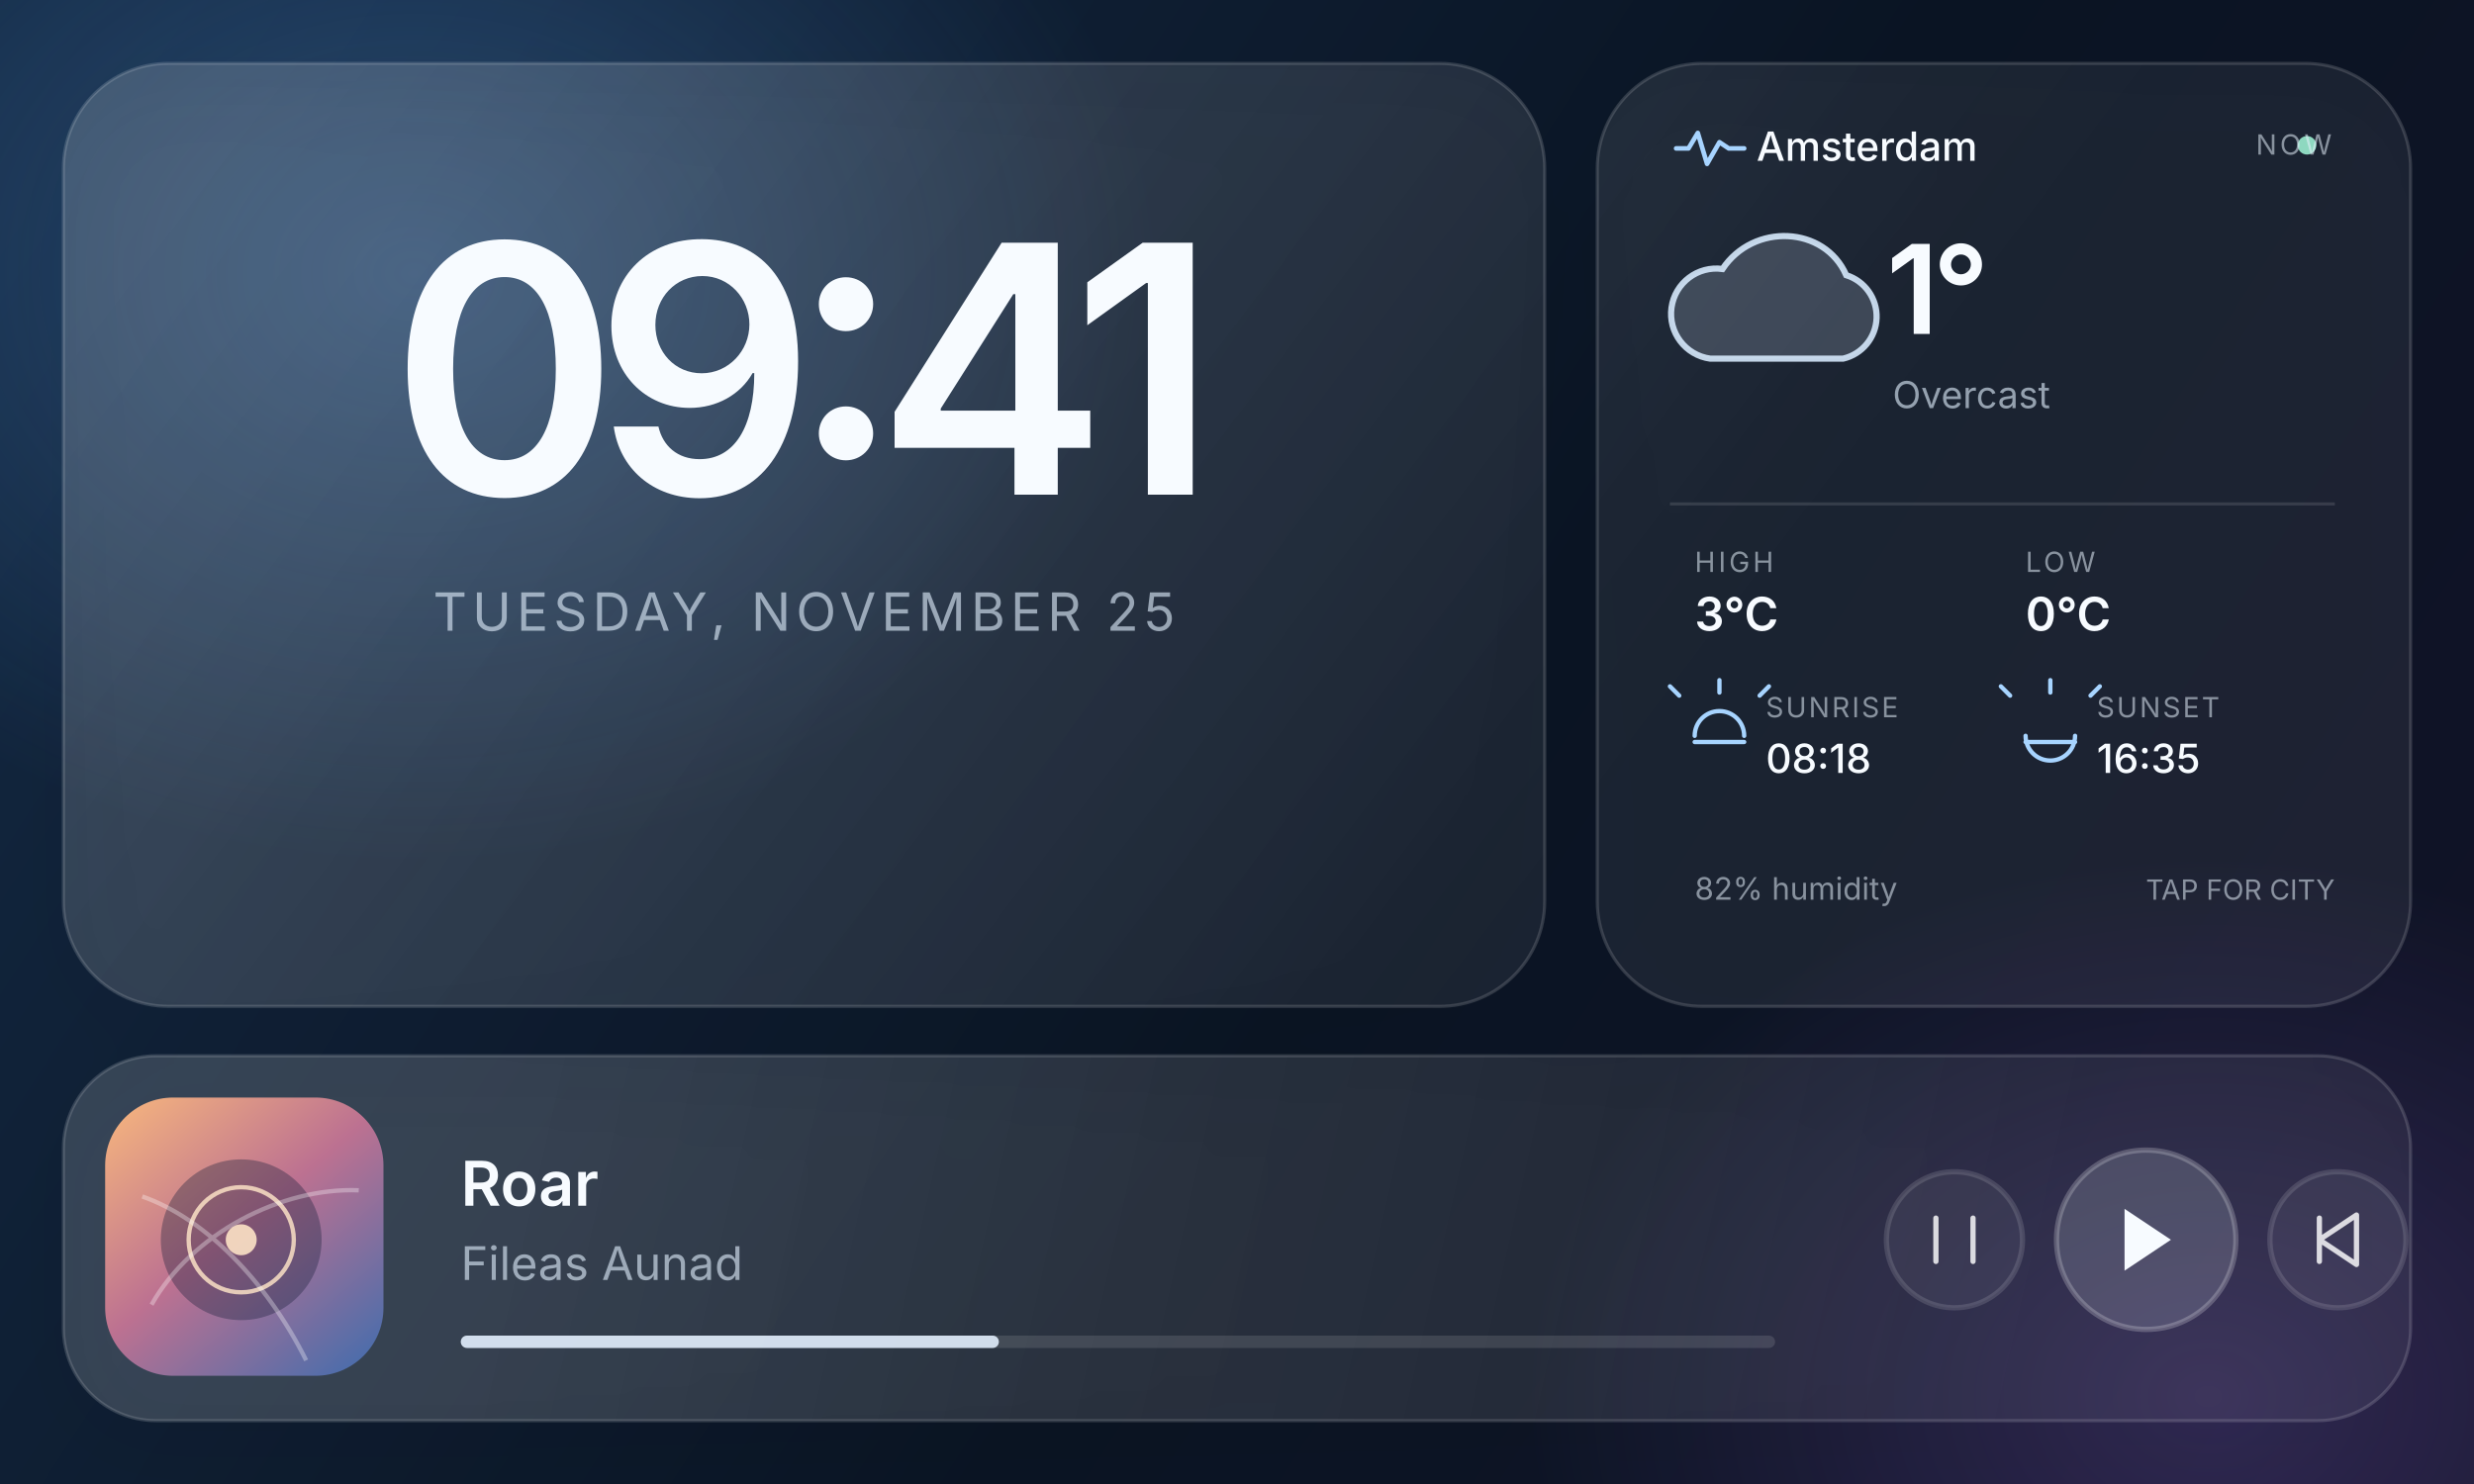
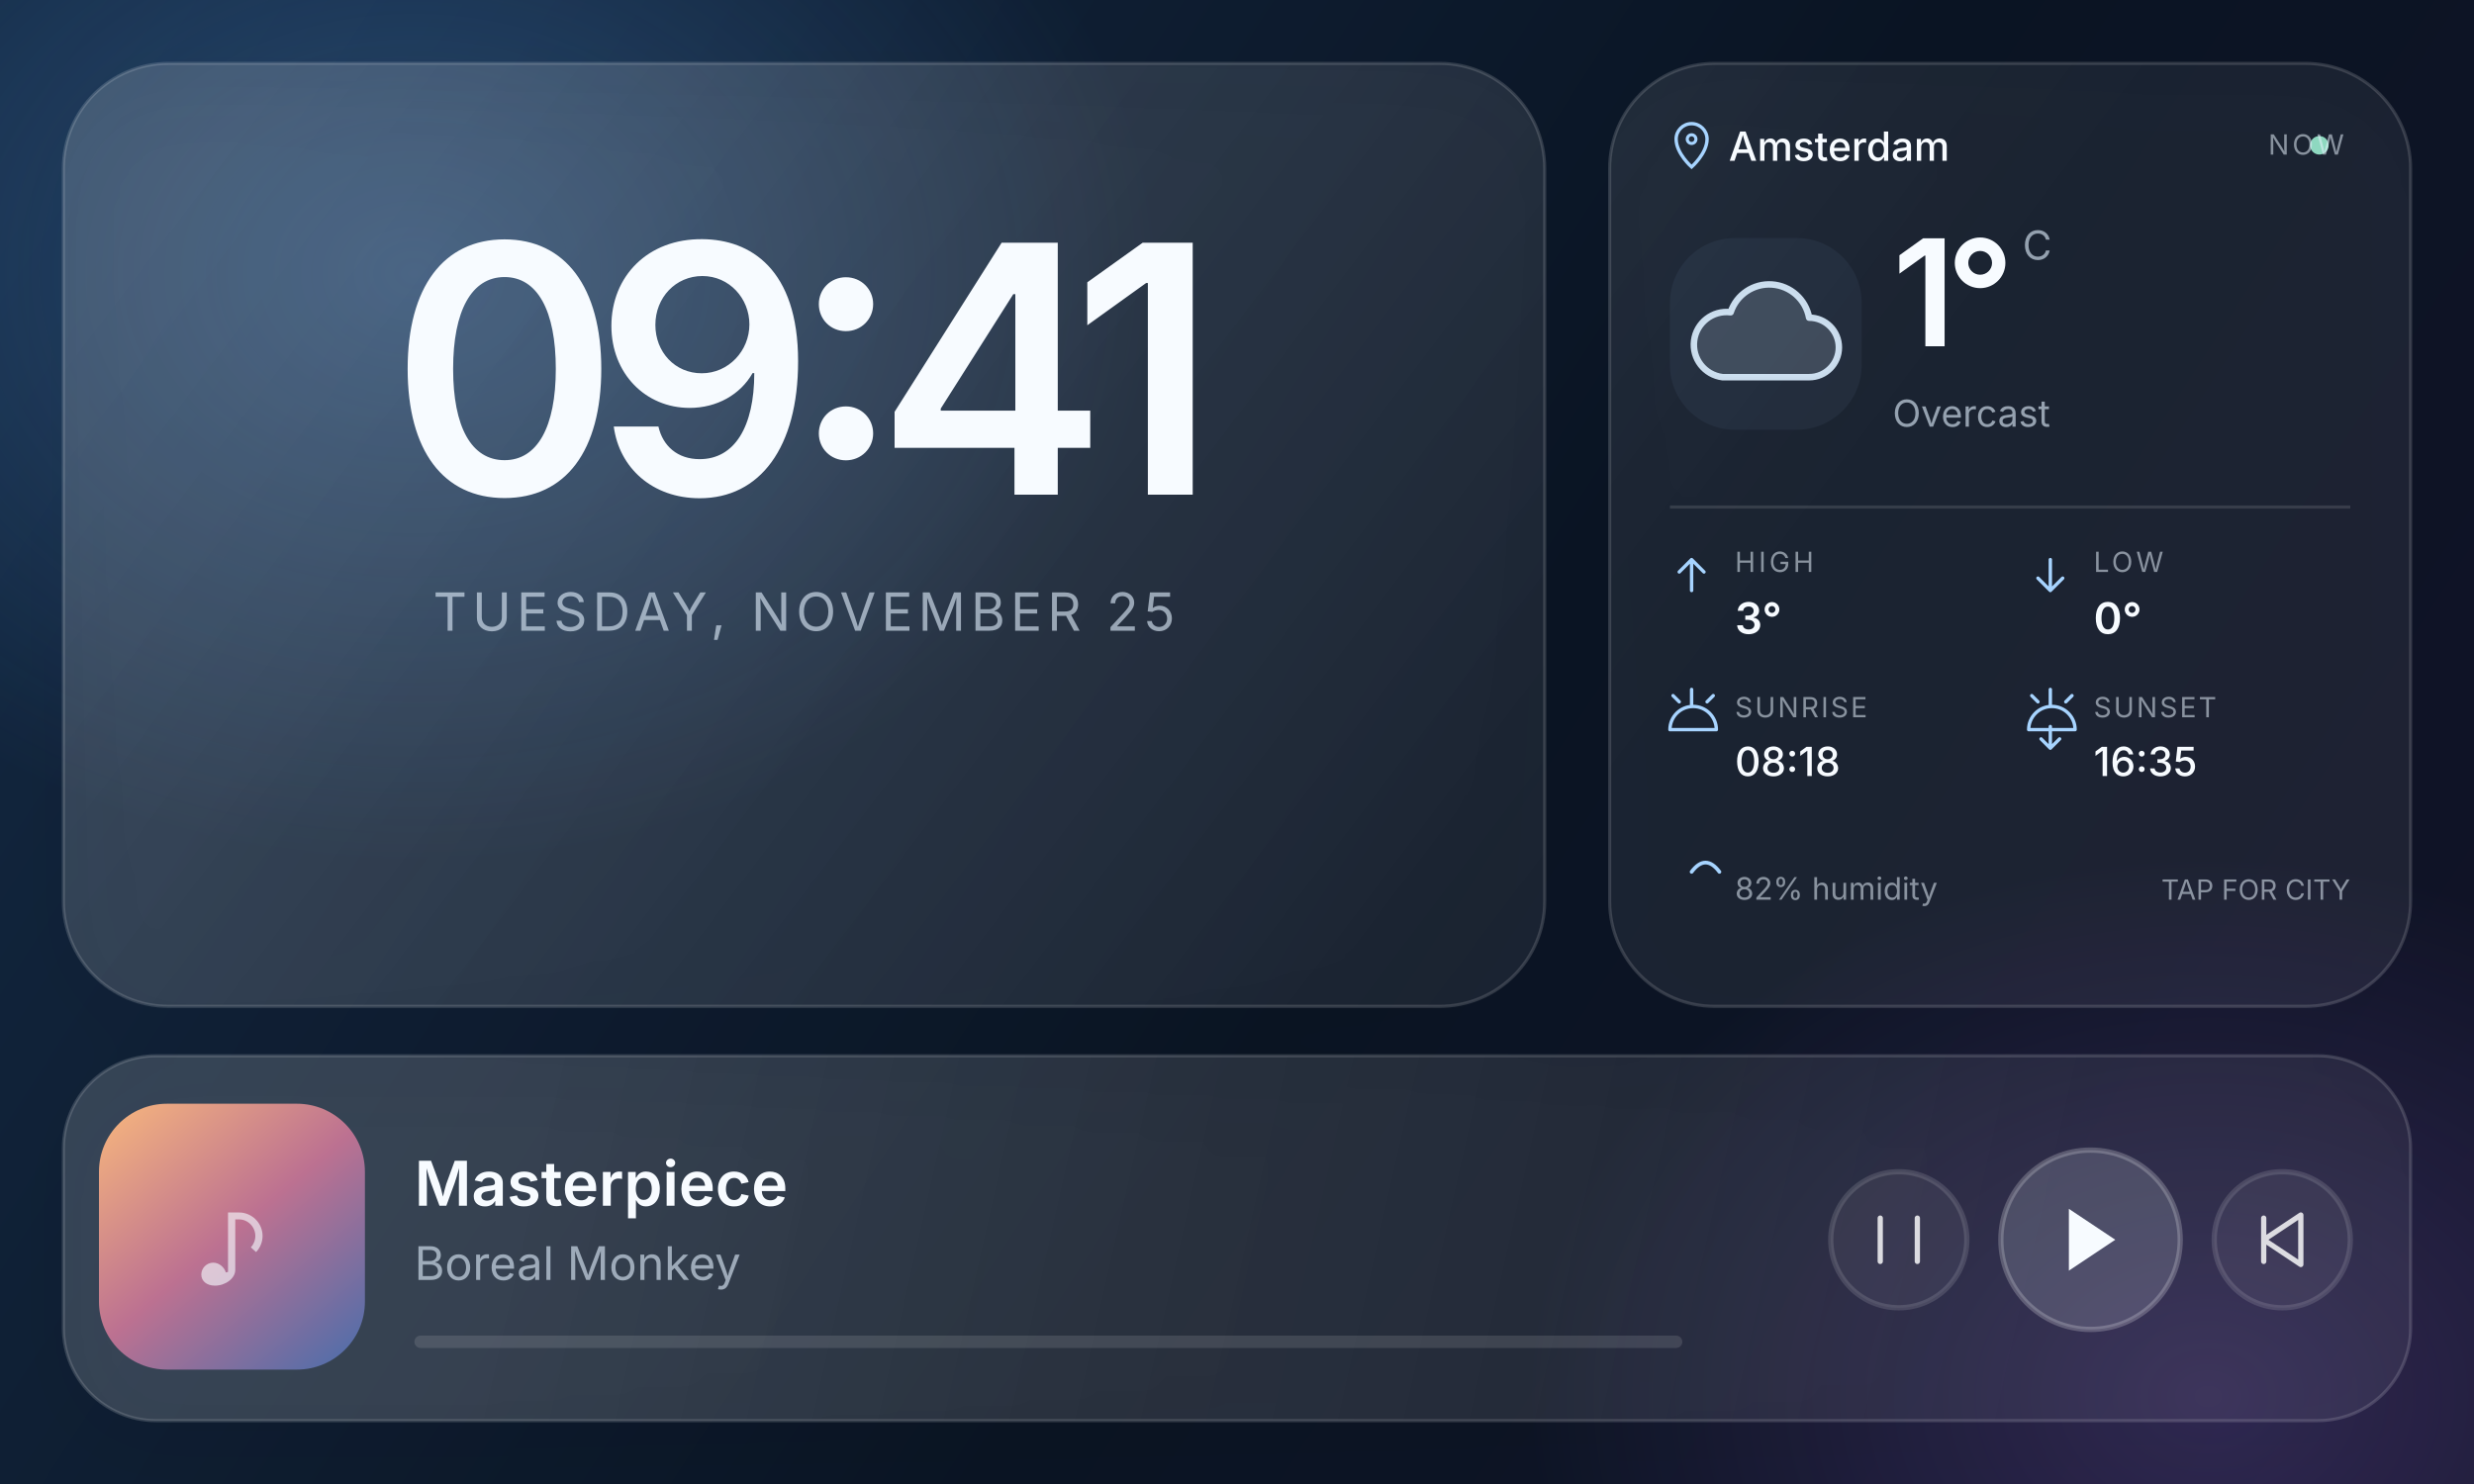
<svg xmlns="http://www.w3.org/2000/svg" width="800" height="480" viewBox="0 0 800 480" fill="none">
  <defs>
    <linearGradient id="background" x1="20" y1="0" x2="760" y2="480" gradientUnits="userSpaceOnUse">
      <stop stop-color="#132943" />
      <stop offset=".58" stop-color="#0A1423" />
      <stop offset="1" stop-color="#111327" />
    </linearGradient>
    <radialGradient id="glow" cx="0" cy="0" r="1" gradientTransform="matrix(240 0 0 190 135 89)" gradientUnits="userSpaceOnUse">
      <stop stop-color="#63A9F6" stop-opacity=".28" />
      <stop offset="1" stop-color="#63A9F6" stop-opacity="0" />
    </radialGradient>
    <radialGradient id="violet" cx="0" cy="0" r="1" gradientTransform="matrix(220 0 0 175 713 452)" gradientUnits="userSpaceOnUse">
      <stop stop-color="#B07DFF" stop-opacity=".2" />
      <stop offset="1" stop-color="#B07DFF" stop-opacity="0" />
    </radialGradient>
    <linearGradient id="glass" x1="80" y1="33" x2="470" y2="329" gradientUnits="userSpaceOnUse">
      <stop stop-color="#FFFFFF" stop-opacity=".16" />
      <stop offset="1" stop-color="#FFFFFF" stop-opacity=".055" />
    </linearGradient>
    <linearGradient id="playerGlass" x1="165" y1="350" x2="655" y2="460" gradientUnits="userSpaceOnUse">
      <stop stop-color="#FFFFFF" stop-opacity=".15" />
      <stop offset="1" stop-color="#FFFFFF" stop-opacity=".055" />
    </linearGradient>
    <linearGradient id="album" x1="36" y1="354" x2="113" y2="445" gradientUnits="userSpaceOnUse">
      <stop stop-color="#F8B77D" />
      <stop offset=".5" stop-color="#BC7191" />
      <stop offset="1" stop-color="#4B6DAB" />
    </linearGradient>
    <filter id="shadow" x="-20%" y="-20%" width="140%" height="150%">
      <feGaussianBlur in="SourceAlpha" stdDeviation="13" />
      <feOffset dy="9" />
      <feComponentTransfer>
        <feFuncA type="linear" slope=".28" />
      </feComponentTransfer>
      <feMerge>
        <feMergeNode />
        <feMergeNode in="SourceGraphic" />
      </feMerge>
    </filter>
    <style>
      text { font-family: Inter, "Segoe UI", Arial, sans-serif; fill: #F7FBFF; }
      .muted { fill: #D9E7F5; fill-opacity: .64; }
      .fine { fill: #E5F0FC; fill-opacity: .54; }
    </style>
  </defs>
  <path fill="url(#background)" d="M0 0h800v480H0z" />
  <path fill="url(#glow)" d="M0 0h800v480H0z" />
  <path fill="url(#violet)" d="M0 0h800v480H0z" />
  <g filter="url(#shadow)">
    <rect x="20.5" y="20.5" width="479" height="305" rx="34" fill="url(#glass)" stroke="#FFF" stroke-opacity=".15" />
-     <rect x="516.5" y="20.5" width="263" height="305" rx="34" fill="url(#glass)" stroke="#FFF" stroke-opacity=".15" />
+     <rect x="520.5" y="20.5" width="259" height="305" rx="34" fill="url(#glass)" stroke="#FFF" stroke-opacity=".15" />
    <rect x="20.5" y="341.5" width="759" height="118" rx="30" fill="url(#playerGlass)" stroke="#FFF" stroke-opacity=".15" />
  </g>
  <g text-anchor="middle">
    <text x="260" y="160" font-size="112" font-weight="600" letter-spacing="-8">09:41</text>
    <text x="260" y="204" class="muted" font-size="17" letter-spacing="1.7">TUESDAY, NOVEMBER 25</text>
  </g>
  <g>
-     <path d="M542 48h4l3-5 3 10 4-7 3 2h5" stroke="#A7D4FF" stroke-width="1.5" stroke-linecap="round" stroke-linejoin="round" />
-     <text x="568" y="52" font-size="13" font-weight="550">Amsterdam</text>
-     <circle cx="746" cy="47" r="3" fill="#8ED8C0" />
-     <text x="754" y="50" text-anchor="end" class="fine" font-size="9" letter-spacing="1">NOW</text>
-     <path d="M557 87c10-15 33-14 40 2a14 14 0 0 1-1 27h-43a12 12 0 0 1 4-29Z" fill="#D9ECFF" fill-opacity=".18" stroke="#D9ECFF" stroke-opacity=".88" stroke-width="2" />
-     <text x="610" y="108" font-size="40" font-weight="590" letter-spacing="-2">1°</text>
-     <text x="612" y="132" class="muted" font-size="12">Overcast</text>
-     <path d="M540 163h215" stroke="#FFF" stroke-opacity=".12" />
-     <text x="548" y="185" class="fine" font-size="9" letter-spacing="1">HIGH</text>
-     <text x="548" y="204" font-size="15" font-weight="560">3°C</text>
-     <text x="655" y="185" class="fine" font-size="9" letter-spacing="1">LOW</text>
-     <text x="655" y="204" font-size="15" font-weight="560">0°C</text>
-     <path d="M548 238a8 8 0 0 1 16 0M556 224v-4m-13 5-3-3m29 3 3-3M548 240h16" stroke="#A7D4FF" stroke-width="1.4" stroke-linecap="round" />
-     <text x="571" y="232" class="fine" font-size="9" letter-spacing=".7">SUNRISE</text>
-     <text x="571" y="250" font-size="13" font-weight="550">08:18</text>
-     <path d="M655 238a8 8 0 0 0 16 0M663 224v-4m-13 5-3-3m29 3 3-3M655 240h16" stroke="#A7D4FF" stroke-width="1.4" stroke-linecap="round" />
-     <text x="678" y="232" class="fine" font-size="9" letter-spacing=".7">SUNSET</text>
-     <text x="678" y="250" font-size="13" font-weight="550">16:35</text>
-     <text x="548" y="291" class="fine" font-size="10">82% humidity</text>
-     <text x="755" y="291" text-anchor="end" class="fine" font-size="9">TAP FOR CITY</text>
+     <path d="M547 54s5-4.4 5-9a5 5 0 1 0-10 0c0 4.6 5 9 5 9Z" stroke="#A7D4FF" stroke-width="1.1" />
+     <circle cx="547" cy="45" r="1.4" stroke="#A7D4FF" stroke-width="1" />
+     <text x="559" y="52" font-size="13" font-weight="550">Amsterdam</text>
+     <circle cx="750" cy="47" r="3" fill="#8ED8C0" />
+     <text x="758" y="50" text-anchor="end" class="fine" font-size="9" letter-spacing="1">NOW</text>
+     <rect x="540" y="77" width="62" height="62" rx="21" fill="#AAD5FF" fill-opacity=".055" />
+     <svg x="543" y="80" width="56" height="56" viewBox="0 0 64 64" fill="none" stroke="#DCEEFF" stroke-opacity=".9" stroke-width="2.4" stroke-linecap="round" stroke-linejoin="round">
+       <path d="M16 48h32a11 11 0 0 0 0-22 15 15 0 0 0-29-2 12 12 0 0 0-3 24Z" fill="#D5EAFF" fill-opacity=".16" />
+     </svg>
+     <text x="612" y="112" font-size="48" font-weight="590" letter-spacing="-3">1°</text>
+     <text x="654" y="84" class="muted" font-size="13">C</text>
+     <text x="612" y="138" class="muted" font-size="12">Overcast</text>
+     <path d="M540 164h220" stroke="#FFF" stroke-opacity=".12" />
+     <path d="M547 181v10m-4-6 4-4 4 4" stroke="#A7D4FF" stroke-width="1.1" stroke-linecap="round" stroke-linejoin="round" />
+     <text x="561" y="185" class="fine" font-size="9" letter-spacing="1">HIGH</text>
+     <text x="561" y="205" font-size="14" font-weight="560">3°</text>
+     <path d="M663 181v10m-4-4 4 4 4-4" stroke="#A7D4FF" stroke-width="1.1" stroke-linecap="round" stroke-linejoin="round" />
+     <text x="677" y="185" class="fine" font-size="9" letter-spacing="1">LOW</text>
+     <text x="677" y="205" font-size="14" font-weight="560">0°</text>
+     <path d="M540 236h15m-15 0a7.5 7.5 0 0 1 15 0m-8-13v5m-6-3 2 2m11-2-2 2" stroke="#A7D4FF" stroke-width="1.1" stroke-linecap="round" />
+     <text x="561" y="232" class="fine" font-size="9" letter-spacing=".7">SUNRISE</text>
+     <text x="561" y="251" font-size="13" font-weight="550">08:18</text>
+     <path d="M656 236h15m-15 0a7.5 7.5 0 0 1 15 0m-8-13v5m-6-3 2 2m11-2-2 2m-5 8v7m-3-3 3 3 3-3" stroke="#A7D4FF" stroke-width="1.1" stroke-linecap="round" stroke-linejoin="round" />
+     <text x="677" y="232" class="fine" font-size="9" letter-spacing=".7">SUNSET</text>
+     <text x="677" y="251" font-size="13" font-weight="550">16:35</text>
+     <path d="M547 282c3-4 6-4 9 0" stroke="#A7D4FF" stroke-width="1.2" stroke-linecap="round" />
+     <text x="561" y="291" class="fine" font-size="10">82% humidity</text>
+     <text x="760" y="291" text-anchor="end" class="fine" font-size="9">TAP FOR CITY</text>
  </g>
  <g>
-     <rect x="34" y="355" width="90" height="90" rx="22" fill="url(#album)" />
-     <circle cx="78" cy="401" r="26" fill="#1B213B" fill-opacity=".36" />
-     <circle cx="78" cy="401" r="17" stroke="#FFE5C8" stroke-opacity=".82" stroke-width="1.4" />
-     <circle cx="78" cy="401" r="5" fill="#FFE5C8" fill-opacity=".88" />
-     <path d="M49 422c13-23 42-38 67-37M46 387c20 7 40 27 53 53" stroke="#FFF" stroke-opacity=".32" stroke-width="1.4" />
-     <text x="149" y="390" font-size="20" font-weight="600">Roar</text>
-     <text x="149" y="414" class="muted" font-size="15">Fileas Aunad</text>
-     <rect x="149" y="432" width="425" height="4" rx="2" fill="#FFF" fill-opacity=".12" />
-     <rect x="149" y="432" width="174" height="4" rx="2" fill="#E4F1FF" fill-opacity=".88" />
+     <rect x="32" y="357" width="86" height="86" rx="22" fill="url(#album)" />
+     <text x="75" y="414" text-anchor="middle" font-size="30" fill="#FFF" fill-opacity=".62">♪</text>
+     <text x="134" y="390" font-size="20" font-weight="600">Masterpiece</text>
+     <text x="134" y="414" class="muted" font-size="15">Boreal Monkey</text>
+     <rect x="134" y="432" width="410" height="4" rx="2" fill="#FFF" fill-opacity=".12" />
  </g>
  <g stroke="#FFF" stroke-opacity=".82" stroke-width="1.7" stroke-linecap="round" stroke-linejoin="round">
-     <circle cx="632" cy="401" r="22" fill="#FFF" fill-opacity=".055" stroke-opacity=".13" />
-     <path d="M638 394v14M626 394v14" />
-     <circle cx="694" cy="401" r="29" fill="#EAF4FF" fill-opacity=".16" stroke-opacity=".22" />
-     <path d="m687 391 15 10-15 10z" fill="#F7FBFF" stroke="none" />
-     <circle cx="756" cy="401" r="22" fill="#FFF" fill-opacity=".055" stroke-opacity=".13" />
-     <path d="M750 394v14M750 401l12-8v16z" />
+     <circle cx="614" cy="401" r="22" fill="#FFF" fill-opacity=".055" stroke-opacity=".13" />
+     <path d="M620 394v14M608 394v14" />
+     <circle cx="676" cy="401" r="29" fill="#EAF4FF" fill-opacity=".16" stroke-opacity=".22" />
+     <path d="m669 391 15 10-15 10z" fill="#F7FBFF" stroke="none" />
+     <circle cx="738" cy="401" r="22" fill="#FFF" fill-opacity=".055" stroke-opacity=".13" />
+     <path d="M732 394v14M732 401l12-8v16z" />
  </g>
</svg>
